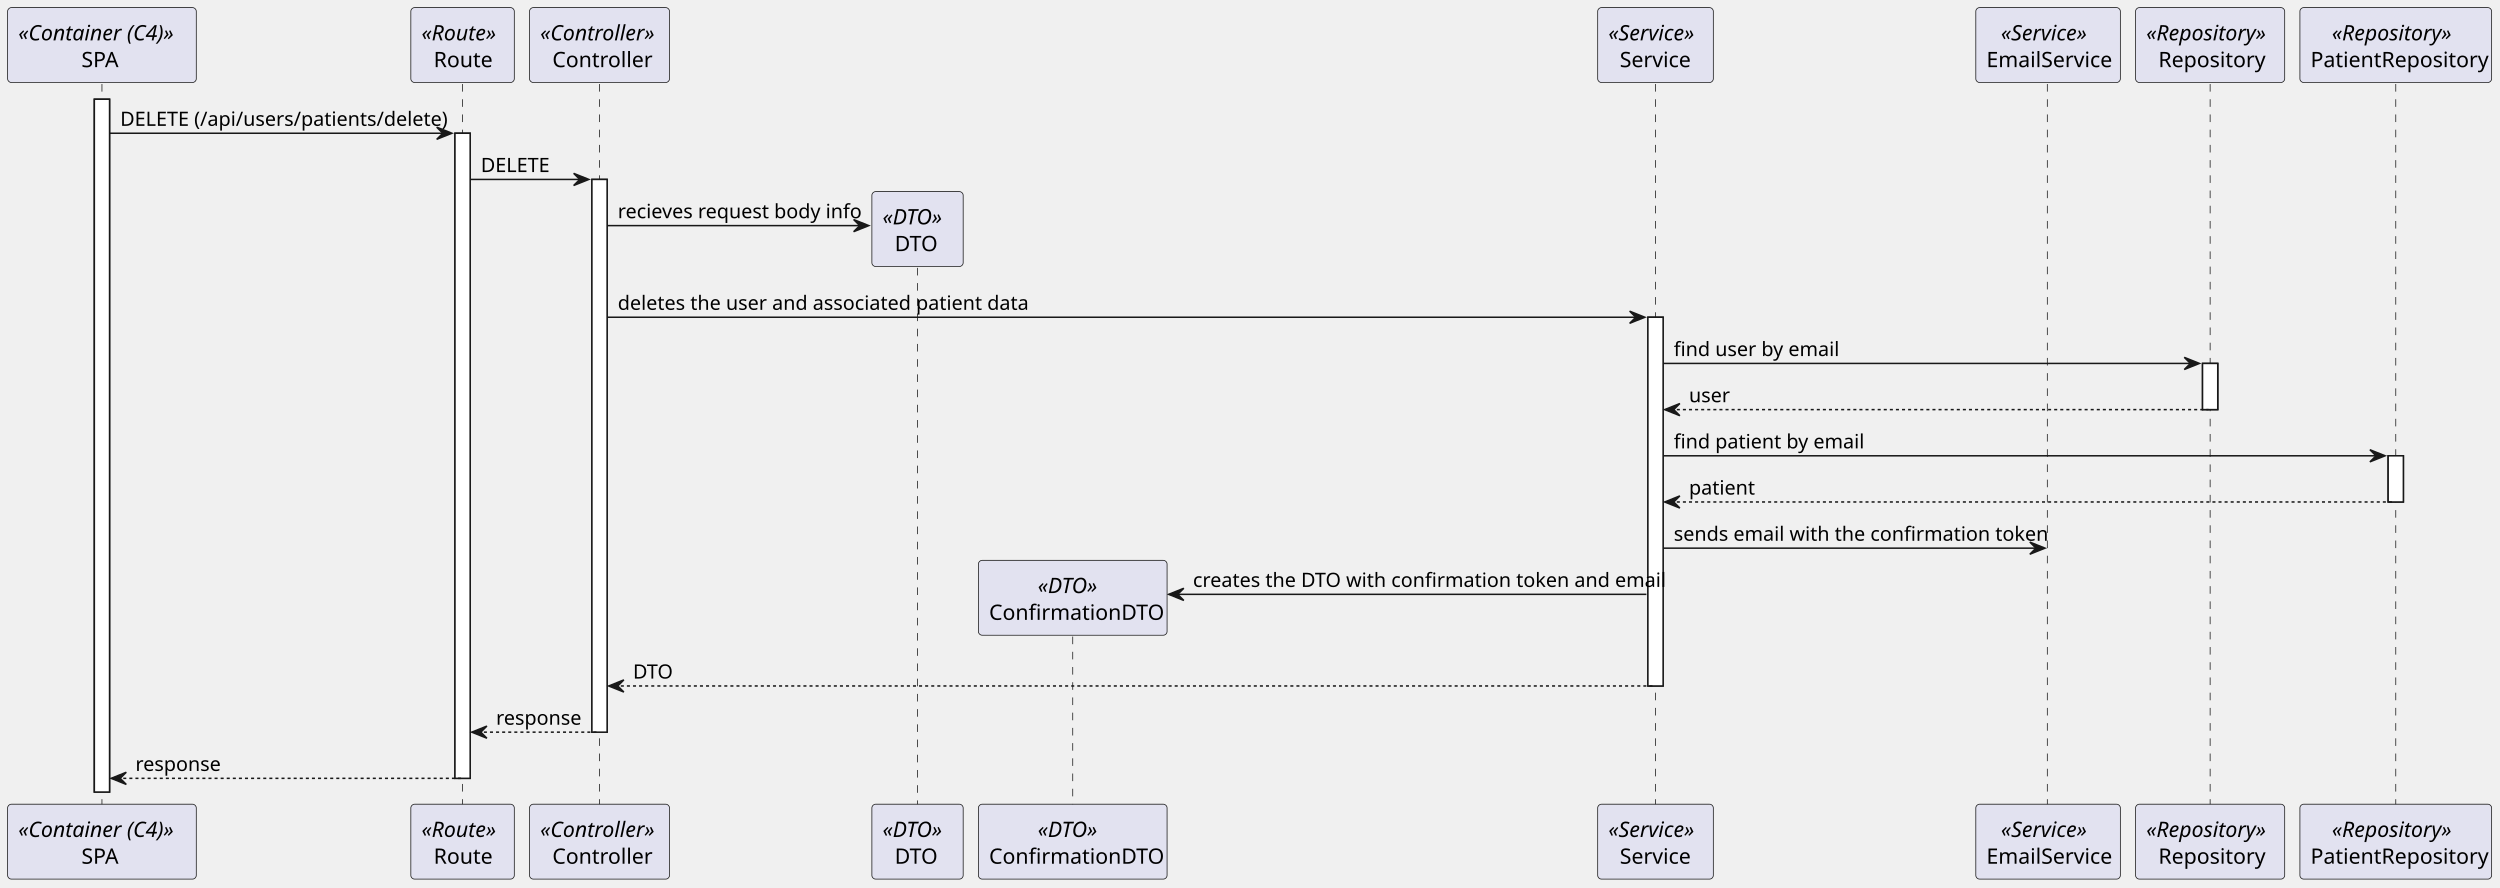
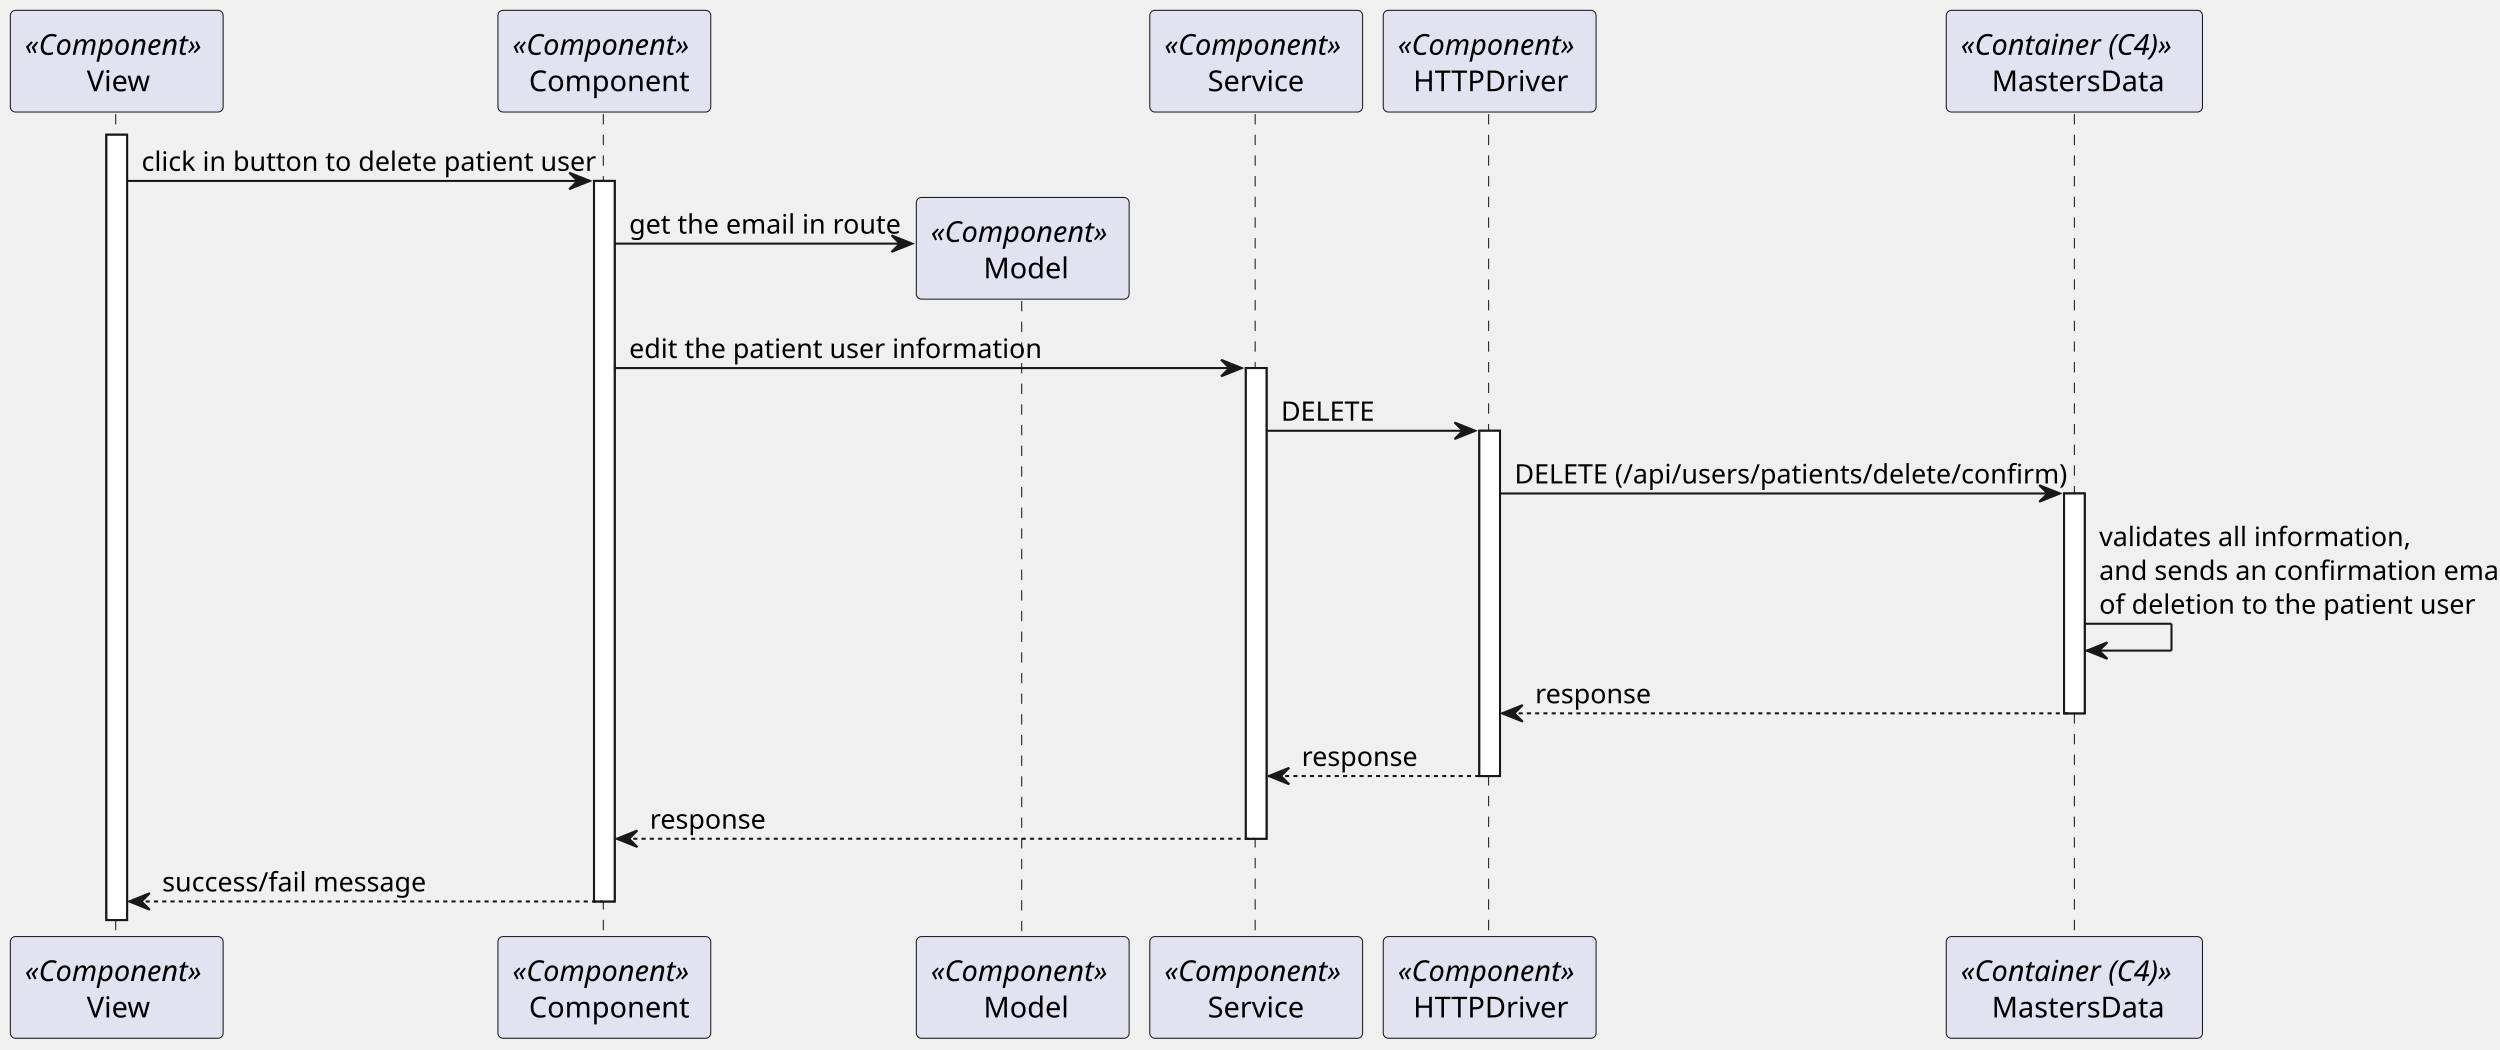
- <svg xmlns="http://www.w3.org/2000/svg" contentStyleType="text/css" height="583px" preserveAspectRatio="none" style="width:1643px;height:583px;background:#FFFFFF;" version="1.1" viewBox="0 0 1643 583" width="1643px" zoomAndPan="magnify">
+ <svg xmlns="http://www.w3.org/2000/svg" contentStyleType="text/css" height="508px" preserveAspectRatio="none" style="width:1210px;height:508px;background:#FFFFFF;" version="1.1" viewBox="0 0 1210 508" width="1210px" zoomAndPan="magnify">
  <defs />
  <g>
-     <rect fill="#FFFFFF" height="455.305" style="stroke:#181818;stroke-width:1.0;" width="10" x="62" y="65.219" />
-     <rect fill="#FFFFFF" height="423.953" style="stroke:#181818;stroke-width:1.0;" width="10" x="299" y="87.57" />
-     <rect fill="#FFFFFF" height="363.25" style="stroke:#181818;stroke-width:1.0;" width="10" x="389" y="117.922" />
-     <rect fill="#FFFFFF" height="242.328" style="stroke:#181818;stroke-width:1.0;" width="10" x="1083" y="208.492" />
-     <rect fill="#FFFFFF" height="30.352" style="stroke:#181818;stroke-width:1.0;" width="10" x="1447.5" y="238.844" />
-     <rect fill="#FFFFFF" height="30.352" style="stroke:#181818;stroke-width:1.0;" width="10" x="1569.5" y="299.547" />
-     <line style="stroke:#181818;stroke-width:0.5;stroke-dasharray:5.0,5.0;" x1="67" x2="67" y1="55.219" y2="529.523" />
-     <line style="stroke:#181818;stroke-width:0.5;stroke-dasharray:5.0,5.0;" x1="304" x2="304" y1="55.219" y2="529.523" />
-     <line style="stroke:#181818;stroke-width:0.5;stroke-dasharray:5.0,5.0;" x1="394" x2="394" y1="55.219" y2="529.523" />
-     <line style="stroke:#181818;stroke-width:0.5;stroke-dasharray:5.0,5.0;" x1="603" x2="603" y1="166.031" y2="529.523" />
-     <line style="stroke:#181818;stroke-width:0.5;stroke-dasharray:5.0,5.0;" x1="705" x2="705" y1="408.359" y2="529.523" />
-     <line style="stroke:#181818;stroke-width:0.5;stroke-dasharray:5.0,5.0;" x1="1088" x2="1088" y1="55.219" y2="529.523" />
-     <line style="stroke:#181818;stroke-width:0.5;stroke-dasharray:5.0,5.0;" x1="1345.5" x2="1345.5" y1="55.219" y2="529.523" />
-     <line style="stroke:#181818;stroke-width:0.5;stroke-dasharray:5.0,5.0;" x1="1452.5" x2="1452.5" y1="55.219" y2="529.523" />
-     <line style="stroke:#181818;stroke-width:0.5;stroke-dasharray:5.0,5.0;" x1="1574.5" x2="1574.5" y1="55.219" y2="529.523" />
-     <rect fill="#E2E2F0" height="49.219" rx="2.5" ry="2.5" style="stroke:#181818;stroke-width:0.5;" width="124" x="5" y="5" />
-     <text fill="#000000" font-family="sans-serif" font-size="14" font-style="italic" lengthAdjust="spacing" textLength="110" x="12" y="26.533">«Container (C4)»</text>
-     <text fill="#000000" font-family="sans-serif" font-size="14" lengthAdjust="spacing" textLength="27" x="53.5" y="44.143">SPA</text>
-     <rect fill="#E2E2F0" height="49.219" rx="2.5" ry="2.5" style="stroke:#181818;stroke-width:0.5;" width="124" x="5" y="528.523" />
-     <text fill="#000000" font-family="sans-serif" font-size="14" font-style="italic" lengthAdjust="spacing" textLength="110" x="12" y="550.057">«Container (C4)»</text>
-     <text fill="#000000" font-family="sans-serif" font-size="14" lengthAdjust="spacing" textLength="27" x="53.5" y="567.666">SPA</text>
-     <rect fill="#E2E2F0" height="49.219" rx="2.5" ry="2.5" style="stroke:#181818;stroke-width:0.5;" width="68" x="270" y="5" />
-     <text fill="#000000" font-family="sans-serif" font-size="14" font-style="italic" lengthAdjust="spacing" textLength="54" x="277" y="26.533">«Route»</text>
-     <text fill="#000000" font-family="sans-serif" font-size="14" lengthAdjust="spacing" textLength="38" x="285" y="44.143">Route</text>
-     <rect fill="#E2E2F0" height="49.219" rx="2.5" ry="2.5" style="stroke:#181818;stroke-width:0.5;" width="68" x="270" y="528.523" />
-     <text fill="#000000" font-family="sans-serif" font-size="14" font-style="italic" lengthAdjust="spacing" textLength="54" x="277" y="550.057">«Route»</text>
-     <text fill="#000000" font-family="sans-serif" font-size="14" lengthAdjust="spacing" textLength="38" x="285" y="567.666">Route</text>
-     <rect fill="#E2E2F0" height="49.219" rx="2.5" ry="2.5" style="stroke:#181818;stroke-width:0.5;" width="92" x="348" y="5" />
-     <text fill="#000000" font-family="sans-serif" font-size="14" font-style="italic" lengthAdjust="spacing" textLength="78" x="355" y="26.533">«Controller»</text>
-     <text fill="#000000" font-family="sans-serif" font-size="14" lengthAdjust="spacing" textLength="62" x="363" y="44.143">Controller</text>
-     <rect fill="#E2E2F0" height="49.219" rx="2.5" ry="2.5" style="stroke:#181818;stroke-width:0.5;" width="92" x="348" y="528.523" />
-     <text fill="#000000" font-family="sans-serif" font-size="14" font-style="italic" lengthAdjust="spacing" textLength="78" x="355" y="550.057">«Controller»</text>
-     <text fill="#000000" font-family="sans-serif" font-size="14" lengthAdjust="spacing" textLength="62" x="363" y="567.666">Controller</text>
-     <rect fill="#E2E2F0" height="49.219" rx="2.5" ry="2.5" style="stroke:#181818;stroke-width:0.5;" width="60" x="573" y="528.523" />
-     <text fill="#000000" font-family="sans-serif" font-size="14" font-style="italic" lengthAdjust="spacing" textLength="46" x="580" y="550.057">«DTO»</text>
-     <text fill="#000000" font-family="sans-serif" font-size="14" lengthAdjust="spacing" textLength="30" x="588" y="567.666">DTO</text>
-     <rect fill="#E2E2F0" height="49.219" rx="2.5" ry="2.5" style="stroke:#181818;stroke-width:0.5;" width="124" x="643" y="528.523" />
-     <text fill="#000000" font-family="sans-serif" font-size="14" font-style="italic" lengthAdjust="spacing" textLength="46" x="682" y="550.057">«DTO»</text>
-     <text fill="#000000" font-family="sans-serif" font-size="14" lengthAdjust="spacing" textLength="110" x="650" y="567.666">ConfirmationDTO</text>
-     <rect fill="#E2E2F0" height="49.219" rx="2.5" ry="2.5" style="stroke:#181818;stroke-width:0.5;" width="76" x="1050" y="5" />
-     <text fill="#000000" font-family="sans-serif" font-size="14" font-style="italic" lengthAdjust="spacing" textLength="62" x="1057" y="26.533">«Service»</text>
-     <text fill="#000000" font-family="sans-serif" font-size="14" lengthAdjust="spacing" textLength="47" x="1064.5" y="44.143">Service</text>
-     <rect fill="#E2E2F0" height="49.219" rx="2.5" ry="2.5" style="stroke:#181818;stroke-width:0.5;" width="76" x="1050" y="528.523" />
-     <text fill="#000000" font-family="sans-serif" font-size="14" font-style="italic" lengthAdjust="spacing" textLength="62" x="1057" y="550.057">«Service»</text>
-     <text fill="#000000" font-family="sans-serif" font-size="14" lengthAdjust="spacing" textLength="47" x="1064.5" y="567.666">Service</text>
-     <rect fill="#E2E2F0" height="49.219" rx="2.5" ry="2.5" style="stroke:#181818;stroke-width:0.5;" width="95" x="1298.5" y="5" />
-     <text fill="#000000" font-family="sans-serif" font-size="14" font-style="italic" lengthAdjust="spacing" textLength="62" x="1315" y="26.533">«Service»</text>
-     <text fill="#000000" font-family="sans-serif" font-size="14" lengthAdjust="spacing" textLength="81" x="1305.5" y="44.143">EmailService</text>
-     <rect fill="#E2E2F0" height="49.219" rx="2.5" ry="2.5" style="stroke:#181818;stroke-width:0.5;" width="95" x="1298.5" y="528.523" />
-     <text fill="#000000" font-family="sans-serif" font-size="14" font-style="italic" lengthAdjust="spacing" textLength="62" x="1315" y="550.057">«Service»</text>
-     <text fill="#000000" font-family="sans-serif" font-size="14" lengthAdjust="spacing" textLength="81" x="1305.5" y="567.666">EmailService</text>
-     <rect fill="#E2E2F0" height="49.219" rx="2.5" ry="2.5" style="stroke:#181818;stroke-width:0.5;" width="98" x="1403.5" y="5" />
-     <text fill="#000000" font-family="sans-serif" font-size="14" font-style="italic" lengthAdjust="spacing" textLength="84" x="1410.5" y="26.533">«Repository»</text>
-     <text fill="#000000" font-family="sans-serif" font-size="14" lengthAdjust="spacing" textLength="68" x="1418.5" y="44.143">Repository</text>
-     <rect fill="#E2E2F0" height="49.219" rx="2.5" ry="2.5" style="stroke:#181818;stroke-width:0.5;" width="98" x="1403.5" y="528.523" />
-     <text fill="#000000" font-family="sans-serif" font-size="14" font-style="italic" lengthAdjust="spacing" textLength="84" x="1410.5" y="550.057">«Repository»</text>
-     <text fill="#000000" font-family="sans-serif" font-size="14" lengthAdjust="spacing" textLength="68" x="1418.5" y="567.666">Repository</text>
-     <rect fill="#E2E2F0" height="49.219" rx="2.5" ry="2.5" style="stroke:#181818;stroke-width:0.5;" width="126" x="1511.5" y="5" />
-     <text fill="#000000" font-family="sans-serif" font-size="14" font-style="italic" lengthAdjust="spacing" textLength="84" x="1532.5" y="26.533">«Repository»</text>
-     <text fill="#000000" font-family="sans-serif" font-size="14" lengthAdjust="spacing" textLength="112" x="1518.5" y="44.143">PatientRepository</text>
-     <rect fill="#E2E2F0" height="49.219" rx="2.5" ry="2.5" style="stroke:#181818;stroke-width:0.5;" width="126" x="1511.5" y="528.523" />
-     <text fill="#000000" font-family="sans-serif" font-size="14" font-style="italic" lengthAdjust="spacing" textLength="84" x="1532.5" y="550.057">«Repository»</text>
-     <text fill="#000000" font-family="sans-serif" font-size="14" lengthAdjust="spacing" textLength="112" x="1518.5" y="567.666">PatientRepository</text>
-     <rect fill="#FFFFFF" height="455.305" style="stroke:#181818;stroke-width:1.0;" width="10" x="62" y="65.219" />
-     <rect fill="#FFFFFF" height="423.953" style="stroke:#181818;stroke-width:1.0;" width="10" x="299" y="87.57" />
-     <rect fill="#FFFFFF" height="363.25" style="stroke:#181818;stroke-width:1.0;" width="10" x="389" y="117.922" />
-     <rect fill="#FFFFFF" height="242.328" style="stroke:#181818;stroke-width:1.0;" width="10" x="1083" y="208.492" />
-     <rect fill="#FFFFFF" height="30.352" style="stroke:#181818;stroke-width:1.0;" width="10" x="1447.5" y="238.844" />
-     <rect fill="#FFFFFF" height="30.352" style="stroke:#181818;stroke-width:1.0;" width="10" x="1569.5" y="299.547" />
-     <polygon fill="#181818" points="287,83.57,297,87.57,287,91.57,291,87.57" style="stroke:#181818;stroke-width:1.0;" />
-     <line style="stroke:#181818;stroke-width:1.0;" x1="72" x2="293" y1="87.57" y2="87.57" />
-     <text fill="#000000" font-family="sans-serif" font-size="13" lengthAdjust="spacing" textLength="208" x="79" y="82.714">DELETE (/api/users/patients/delete)</text>
-     <polygon fill="#181818" points="377,113.922,387,117.922,377,121.922,381,117.922" style="stroke:#181818;stroke-width:1.0;" />
-     <line style="stroke:#181818;stroke-width:1.0;" x1="309" x2="383" y1="117.922" y2="117.922" />
-     <text fill="#000000" font-family="sans-serif" font-size="13" lengthAdjust="spacing" textLength="50" x="316" y="113.065">DELETE</text>
-     <polygon fill="#181818" points="561,144.273,571,148.273,561,152.273,565,148.273" style="stroke:#181818;stroke-width:1.0;" />
-     <line style="stroke:#181818;stroke-width:1.0;" x1="399" x2="567" y1="148.273" y2="148.273" />
-     <text fill="#000000" font-family="sans-serif" font-size="13" lengthAdjust="spacing" textLength="150" x="406" y="143.417">recieves request body info</text>
-     <rect fill="#E2E2F0" height="49.219" rx="2.5" ry="2.5" style="stroke:#181818;stroke-width:0.5;" width="60" x="573" y="125.922" />
-     <text fill="#000000" font-family="sans-serif" font-size="14" font-style="italic" lengthAdjust="spacing" textLength="46" x="580" y="147.455">«DTO»</text>
-     <text fill="#000000" font-family="sans-serif" font-size="14" lengthAdjust="spacing" textLength="30" x="588" y="165.065">DTO</text>
-     <polygon fill="#181818" points="1071,204.492,1081,208.492,1071,212.492,1075,208.492" style="stroke:#181818;stroke-width:1.0;" />
-     <line style="stroke:#181818;stroke-width:1.0;" x1="399" x2="1077" y1="208.492" y2="208.492" />
-     <text fill="#000000" font-family="sans-serif" font-size="13" lengthAdjust="spacing" textLength="257" x="406" y="203.636">deletes the user and associated patient data</text>
-     <polygon fill="#181818" points="1435.5,234.844,1445.5,238.844,1435.5,242.844,1439.5,238.844" style="stroke:#181818;stroke-width:1.0;" />
-     <line style="stroke:#181818;stroke-width:1.0;" x1="1093" x2="1441.5" y1="238.844" y2="238.844" />
-     <text fill="#000000" font-family="sans-serif" font-size="13" lengthAdjust="spacing" textLength="102" x="1100" y="233.987">find user by email</text>
-     <polygon fill="#181818" points="1104,265.195,1094,269.195,1104,273.195,1100,269.195" style="stroke:#181818;stroke-width:1.0;" />
-     <line style="stroke:#181818;stroke-width:1.0;stroke-dasharray:2.0,2.0;" x1="1098" x2="1451.5" y1="269.195" y2="269.195" />
-     <text fill="#000000" font-family="sans-serif" font-size="13" lengthAdjust="spacing" textLength="25" x="1110" y="264.339">user</text>
-     <polygon fill="#181818" points="1557.5,295.547,1567.5,299.547,1557.5,303.547,1561.5,299.547" style="stroke:#181818;stroke-width:1.0;" />
-     <line style="stroke:#181818;stroke-width:1.0;" x1="1093" x2="1563.5" y1="299.547" y2="299.547" />
-     <text fill="#000000" font-family="sans-serif" font-size="13" lengthAdjust="spacing" textLength="116" x="1100" y="294.69">find patient by email</text>
-     <polygon fill="#181818" points="1104,325.898,1094,329.898,1104,333.898,1100,329.898" style="stroke:#181818;stroke-width:1.0;" />
-     <line style="stroke:#181818;stroke-width:1.0;stroke-dasharray:2.0,2.0;" x1="1098" x2="1573.5" y1="329.898" y2="329.898" />
-     <text fill="#000000" font-family="sans-serif" font-size="13" lengthAdjust="spacing" textLength="39" x="1110" y="325.042">patient</text>
-     <polygon fill="#181818" points="1334,356.25,1344,360.25,1334,364.25,1338,360.25" style="stroke:#181818;stroke-width:1.0;" />
-     <line style="stroke:#181818;stroke-width:1.0;" x1="1093" x2="1340" y1="360.25" y2="360.25" />
-     <text fill="#000000" font-family="sans-serif" font-size="13" lengthAdjust="spacing" textLength="229" x="1100" y="355.394">sends email with the confirmation token</text>
-     <polygon fill="#181818" points="778,386.602,768,390.602,778,394.602,774,390.602" style="stroke:#181818;stroke-width:1.0;" />
-     <line style="stroke:#181818;stroke-width:1.0;" x1="772" x2="1082" y1="390.602" y2="390.602" />
-     <text fill="#000000" font-family="sans-serif" font-size="13" lengthAdjust="spacing" textLength="292" x="784" y="385.745">creates the DTO with confirmation token and email</text>
-     <rect fill="#E2E2F0" height="49.219" rx="2.5" ry="2.5" style="stroke:#181818;stroke-width:0.5;" width="124" x="643" y="368.25" />
-     <text fill="#000000" font-family="sans-serif" font-size="14" font-style="italic" lengthAdjust="spacing" textLength="46" x="682" y="389.783">«DTO»</text>
-     <text fill="#000000" font-family="sans-serif" font-size="14" lengthAdjust="spacing" textLength="110" x="650" y="407.393">ConfirmationDTO</text>
-     <polygon fill="#181818" points="410,446.82,400,450.82,410,454.82,406,450.82" style="stroke:#181818;stroke-width:1.0;" />
-     <line style="stroke:#181818;stroke-width:1.0;stroke-dasharray:2.0,2.0;" x1="404" x2="1087" y1="450.82" y2="450.82" />
-     <text fill="#000000" font-family="sans-serif" font-size="13" lengthAdjust="spacing" textLength="26" x="416" y="445.964">DTO</text>
-     <polygon fill="#181818" points="320,477.172,310,481.172,320,485.172,316,481.172" style="stroke:#181818;stroke-width:1.0;" />
-     <line style="stroke:#181818;stroke-width:1.0;stroke-dasharray:2.0,2.0;" x1="314" x2="393" y1="481.172" y2="481.172" />
-     <text fill="#000000" font-family="sans-serif" font-size="13" lengthAdjust="spacing" textLength="53" x="326" y="476.315">response</text>
-     <polygon fill="#181818" points="83,507.523,73,511.523,83,515.523,79,511.523" style="stroke:#181818;stroke-width:1.0;" />
-     <line style="stroke:#181818;stroke-width:1.0;stroke-dasharray:2.0,2.0;" x1="77" x2="303" y1="511.523" y2="511.523" />
-     <text fill="#000000" font-family="sans-serif" font-size="13" lengthAdjust="spacing" textLength="53" x="89" y="506.667">response</text>
+     <rect fill="#FFFFFF" height="380.086" style="stroke:#181818;stroke-width:1.0;" width="10" x="51.5" y="65.219" />
+     <rect fill="#FFFFFF" height="348.734" style="stroke:#181818;stroke-width:1.0;" width="10" x="287.5" y="87.57" />
+     <rect fill="#FFFFFF" height="227.812" style="stroke:#181818;stroke-width:1.0;" width="10" x="603" y="178.141" />
+     <rect fill="#FFFFFF" height="167.109" style="stroke:#181818;stroke-width:1.0;" width="10" x="716" y="208.492" />
+     <rect fill="#FFFFFF" height="106.406" style="stroke:#181818;stroke-width:1.0;" width="10" x="999" y="238.844" />
+     <line style="stroke:#181818;stroke-width:0.5;stroke-dasharray:5.0,5.0;" x1="56" x2="56" y1="55.219" y2="454.305" />
+     <line style="stroke:#181818;stroke-width:0.5;stroke-dasharray:5.0,5.0;" x1="292" x2="292" y1="55.219" y2="454.305" />
+     <line style="stroke:#181818;stroke-width:0.5;stroke-dasharray:5.0,5.0;" x1="494.5" x2="494.5" y1="135.68" y2="454.305" />
+     <line style="stroke:#181818;stroke-width:0.5;stroke-dasharray:5.0,5.0;" x1="607.5" x2="607.5" y1="55.219" y2="454.305" />
+     <line style="stroke:#181818;stroke-width:0.5;stroke-dasharray:5.0,5.0;" x1="720.5" x2="720.5" y1="55.219" y2="454.305" />
+     <line style="stroke:#181818;stroke-width:0.5;stroke-dasharray:5.0,5.0;" x1="1004" x2="1004" y1="55.219" y2="454.305" />
+     <rect fill="#E2E2F0" height="49.219" rx="2.5" ry="2.5" style="stroke:#181818;stroke-width:0.5;" width="103" x="5" y="5" />
+     <text fill="#000000" font-family="sans-serif" font-size="14" font-style="italic" lengthAdjust="spacing" textLength="89" x="12" y="26.533">«Component»</text>
+     <text fill="#000000" font-family="sans-serif" font-size="14" lengthAdjust="spacing" textLength="29" x="42" y="44.143">View</text>
+     <rect fill="#E2E2F0" height="49.219" rx="2.5" ry="2.5" style="stroke:#181818;stroke-width:0.5;" width="103" x="5" y="453.305" />
+     <text fill="#000000" font-family="sans-serif" font-size="14" font-style="italic" lengthAdjust="spacing" textLength="89" x="12" y="474.838">«Component»</text>
+     <text fill="#000000" font-family="sans-serif" font-size="14" lengthAdjust="spacing" textLength="29" x="42" y="492.447">View</text>
+     <rect fill="#E2E2F0" height="49.219" rx="2.5" ry="2.5" style="stroke:#181818;stroke-width:0.5;" width="103" x="241" y="5" />
+     <text fill="#000000" font-family="sans-serif" font-size="14" font-style="italic" lengthAdjust="spacing" textLength="89" x="248" y="26.533">«Component»</text>
+     <text fill="#000000" font-family="sans-serif" font-size="14" lengthAdjust="spacing" textLength="73" x="256" y="44.143">Component</text>
+     <rect fill="#E2E2F0" height="49.219" rx="2.5" ry="2.5" style="stroke:#181818;stroke-width:0.5;" width="103" x="241" y="453.305" />
+     <text fill="#000000" font-family="sans-serif" font-size="14" font-style="italic" lengthAdjust="spacing" textLength="89" x="248" y="474.838">«Component»</text>
+     <text fill="#000000" font-family="sans-serif" font-size="14" lengthAdjust="spacing" textLength="73" x="256" y="492.447">Component</text>
+     <rect fill="#E2E2F0" height="49.219" rx="2.5" ry="2.5" style="stroke:#181818;stroke-width:0.5;" width="103" x="443.5" y="453.305" />
+     <text fill="#000000" font-family="sans-serif" font-size="14" font-style="italic" lengthAdjust="spacing" textLength="89" x="450.5" y="474.838">«Component»</text>
+     <text fill="#000000" font-family="sans-serif" font-size="14" lengthAdjust="spacing" textLength="38" x="476" y="492.447">Model</text>
+     <rect fill="#E2E2F0" height="49.219" rx="2.5" ry="2.5" style="stroke:#181818;stroke-width:0.5;" width="103" x="556.5" y="5" />
+     <text fill="#000000" font-family="sans-serif" font-size="14" font-style="italic" lengthAdjust="spacing" textLength="89" x="563.5" y="26.533">«Component»</text>
+     <text fill="#000000" font-family="sans-serif" font-size="14" lengthAdjust="spacing" textLength="47" x="584.5" y="44.143">Service</text>
+     <rect fill="#E2E2F0" height="49.219" rx="2.5" ry="2.5" style="stroke:#181818;stroke-width:0.5;" width="103" x="556.5" y="453.305" />
+     <text fill="#000000" font-family="sans-serif" font-size="14" font-style="italic" lengthAdjust="spacing" textLength="89" x="563.5" y="474.838">«Component»</text>
+     <text fill="#000000" font-family="sans-serif" font-size="14" lengthAdjust="spacing" textLength="47" x="584.5" y="492.447">Service</text>
+     <rect fill="#E2E2F0" height="49.219" rx="2.5" ry="2.5" style="stroke:#181818;stroke-width:0.5;" width="103" x="669.5" y="5" />
+     <text fill="#000000" font-family="sans-serif" font-size="14" font-style="italic" lengthAdjust="spacing" textLength="89" x="676.5" y="26.533">«Component»</text>
+     <text fill="#000000" font-family="sans-serif" font-size="14" lengthAdjust="spacing" textLength="74" x="684" y="44.143">HTTPDriver</text>
+     <rect fill="#E2E2F0" height="49.219" rx="2.5" ry="2.5" style="stroke:#181818;stroke-width:0.5;" width="103" x="669.5" y="453.305" />
+     <text fill="#000000" font-family="sans-serif" font-size="14" font-style="italic" lengthAdjust="spacing" textLength="89" x="676.5" y="474.838">«Component»</text>
+     <text fill="#000000" font-family="sans-serif" font-size="14" lengthAdjust="spacing" textLength="74" x="684" y="492.447">HTTPDriver</text>
+     <rect fill="#E2E2F0" height="49.219" rx="2.5" ry="2.5" style="stroke:#181818;stroke-width:0.5;" width="124" x="942" y="5" />
+     <text fill="#000000" font-family="sans-serif" font-size="14" font-style="italic" lengthAdjust="spacing" textLength="110" x="949" y="26.533">«Container (C4)»</text>
+     <text fill="#000000" font-family="sans-serif" font-size="14" lengthAdjust="spacing" textLength="80" x="964" y="44.143">MastersData</text>
+     <rect fill="#E2E2F0" height="49.219" rx="2.5" ry="2.5" style="stroke:#181818;stroke-width:0.5;" width="124" x="942" y="453.305" />
+     <text fill="#000000" font-family="sans-serif" font-size="14" font-style="italic" lengthAdjust="spacing" textLength="110" x="949" y="474.838">«Container (C4)»</text>
+     <text fill="#000000" font-family="sans-serif" font-size="14" lengthAdjust="spacing" textLength="80" x="964" y="492.447">MastersData</text>
+     <rect fill="#FFFFFF" height="380.086" style="stroke:#181818;stroke-width:1.0;" width="10" x="51.5" y="65.219" />
+     <rect fill="#FFFFFF" height="348.734" style="stroke:#181818;stroke-width:1.0;" width="10" x="287.5" y="87.57" />
+     <rect fill="#FFFFFF" height="227.812" style="stroke:#181818;stroke-width:1.0;" width="10" x="603" y="178.141" />
+     <rect fill="#FFFFFF" height="167.109" style="stroke:#181818;stroke-width:1.0;" width="10" x="716" y="208.492" />
+     <rect fill="#FFFFFF" height="106.406" style="stroke:#181818;stroke-width:1.0;" width="10" x="999" y="238.844" />
+     <polygon fill="#181818" points="275.5,83.57,285.5,87.57,275.5,91.57,279.5,87.57" style="stroke:#181818;stroke-width:1.0;" />
+     <line style="stroke:#181818;stroke-width:1.0;" x1="61.5" x2="281.5" y1="87.57" y2="87.57" />
+     <text fill="#000000" font-family="sans-serif" font-size="13" lengthAdjust="spacing" textLength="207" x="68.5" y="82.714">click in button to delete patient user</text>
+     <polygon fill="#181818" points="431.5,113.922,441.5,117.922,431.5,121.922,435.5,117.922" style="stroke:#181818;stroke-width:1.0;" />
+     <line style="stroke:#181818;stroke-width:1.0;" x1="297.5" x2="437.5" y1="117.922" y2="117.922" />
+     <text fill="#000000" font-family="sans-serif" font-size="13" lengthAdjust="spacing" textLength="122" x="304.5" y="113.065">get the email in route</text>
+     <rect fill="#E2E2F0" height="49.219" rx="2.5" ry="2.5" style="stroke:#181818;stroke-width:0.5;" width="103" x="443.5" y="95.57" />
+     <text fill="#000000" font-family="sans-serif" font-size="14" font-style="italic" lengthAdjust="spacing" textLength="89" x="450.5" y="117.103">«Component»</text>
+     <text fill="#000000" font-family="sans-serif" font-size="14" lengthAdjust="spacing" textLength="38" x="476" y="134.713">Model</text>
+     <polygon fill="#181818" points="591,174.141,601,178.141,591,182.141,595,178.141" style="stroke:#181818;stroke-width:1.0;" />
+     <line style="stroke:#181818;stroke-width:1.0;" x1="297.5" x2="597" y1="178.141" y2="178.141" />
+     <text fill="#000000" font-family="sans-serif" font-size="13" lengthAdjust="spacing" textLength="182" x="304.5" y="173.284">edit the patient user information</text>
+     <polygon fill="#181818" points="704,204.492,714,208.492,704,212.492,708,208.492" style="stroke:#181818;stroke-width:1.0;" />
+     <line style="stroke:#181818;stroke-width:1.0;" x1="613" x2="710" y1="208.492" y2="208.492" />
+     <text fill="#000000" font-family="sans-serif" font-size="13" lengthAdjust="spacing" textLength="50" x="620" y="203.636">DELETE</text>
+     <polygon fill="#181818" points="987,234.844,997,238.844,987,242.844,991,238.844" style="stroke:#181818;stroke-width:1.0;" />
+     <line style="stroke:#181818;stroke-width:1.0;" x1="726" x2="993" y1="238.844" y2="238.844" />
+     <text fill="#000000" font-family="sans-serif" font-size="13" lengthAdjust="spacing" textLength="254" x="733" y="233.987">DELETE (/api/users/patients/delete/confirm)</text>
+     <line style="stroke:#181818;stroke-width:1.0;" x1="1009" x2="1051" y1="301.898" y2="301.898" />
+     <line style="stroke:#181818;stroke-width:1.0;" x1="1051" x2="1051" y1="301.898" y2="314.898" />
+     <line style="stroke:#181818;stroke-width:1.0;" x1="1010" x2="1051" y1="314.898" y2="314.898" />
+     <polygon fill="#181818" points="1020,310.898,1010,314.898,1020,318.898,1016,314.898" style="stroke:#181818;stroke-width:1.0;" />
+     <text fill="#000000" font-family="sans-serif" font-size="13" lengthAdjust="spacing" textLength="138" x="1016" y="264.339">validates all information,</text>
+     <text fill="#000000" font-family="sans-serif" font-size="13" lengthAdjust="spacing" textLength="187" x="1016" y="280.69">and sends an confirmation email</text>
+     <text fill="#000000" font-family="sans-serif" font-size="13" lengthAdjust="spacing" textLength="168" x="1016" y="297.042">of deletion to the patient user</text>
+     <polygon fill="#181818" points="737,341.25,727,345.25,737,349.25,733,345.25" style="stroke:#181818;stroke-width:1.0;" />
+     <line style="stroke:#181818;stroke-width:1.0;stroke-dasharray:2.0,2.0;" x1="731" x2="1003" y1="345.25" y2="345.25" />
+     <text fill="#000000" font-family="sans-serif" font-size="13" lengthAdjust="spacing" textLength="53" x="743" y="340.394">response</text>
+     <polygon fill="#181818" points="624,371.602,614,375.602,624,379.602,620,375.602" style="stroke:#181818;stroke-width:1.0;" />
+     <line style="stroke:#181818;stroke-width:1.0;stroke-dasharray:2.0,2.0;" x1="618" x2="720" y1="375.602" y2="375.602" />
+     <text fill="#000000" font-family="sans-serif" font-size="13" lengthAdjust="spacing" textLength="53" x="630" y="370.745">response</text>
+     <polygon fill="#181818" points="308.5,401.953,298.5,405.953,308.5,409.953,304.5,405.953" style="stroke:#181818;stroke-width:1.0;" />
+     <line style="stroke:#181818;stroke-width:1.0;stroke-dasharray:2.0,2.0;" x1="302.5" x2="607" y1="405.953" y2="405.953" />
+     <text fill="#000000" font-family="sans-serif" font-size="13" lengthAdjust="spacing" textLength="53" x="314.5" y="401.097">response</text>
+     <polygon fill="#181818" points="72.5,432.305,62.5,436.305,72.5,440.305,68.5,436.305" style="stroke:#181818;stroke-width:1.0;" />
+     <line style="stroke:#181818;stroke-width:1.0;stroke-dasharray:2.0,2.0;" x1="66.5" x2="291.5" y1="436.305" y2="436.305" />
+     <text fill="#000000" font-family="sans-serif" font-size="13" lengthAdjust="spacing" textLength="126" x="78.5" y="431.448">success/fail message</text>
  </g>
</svg>
